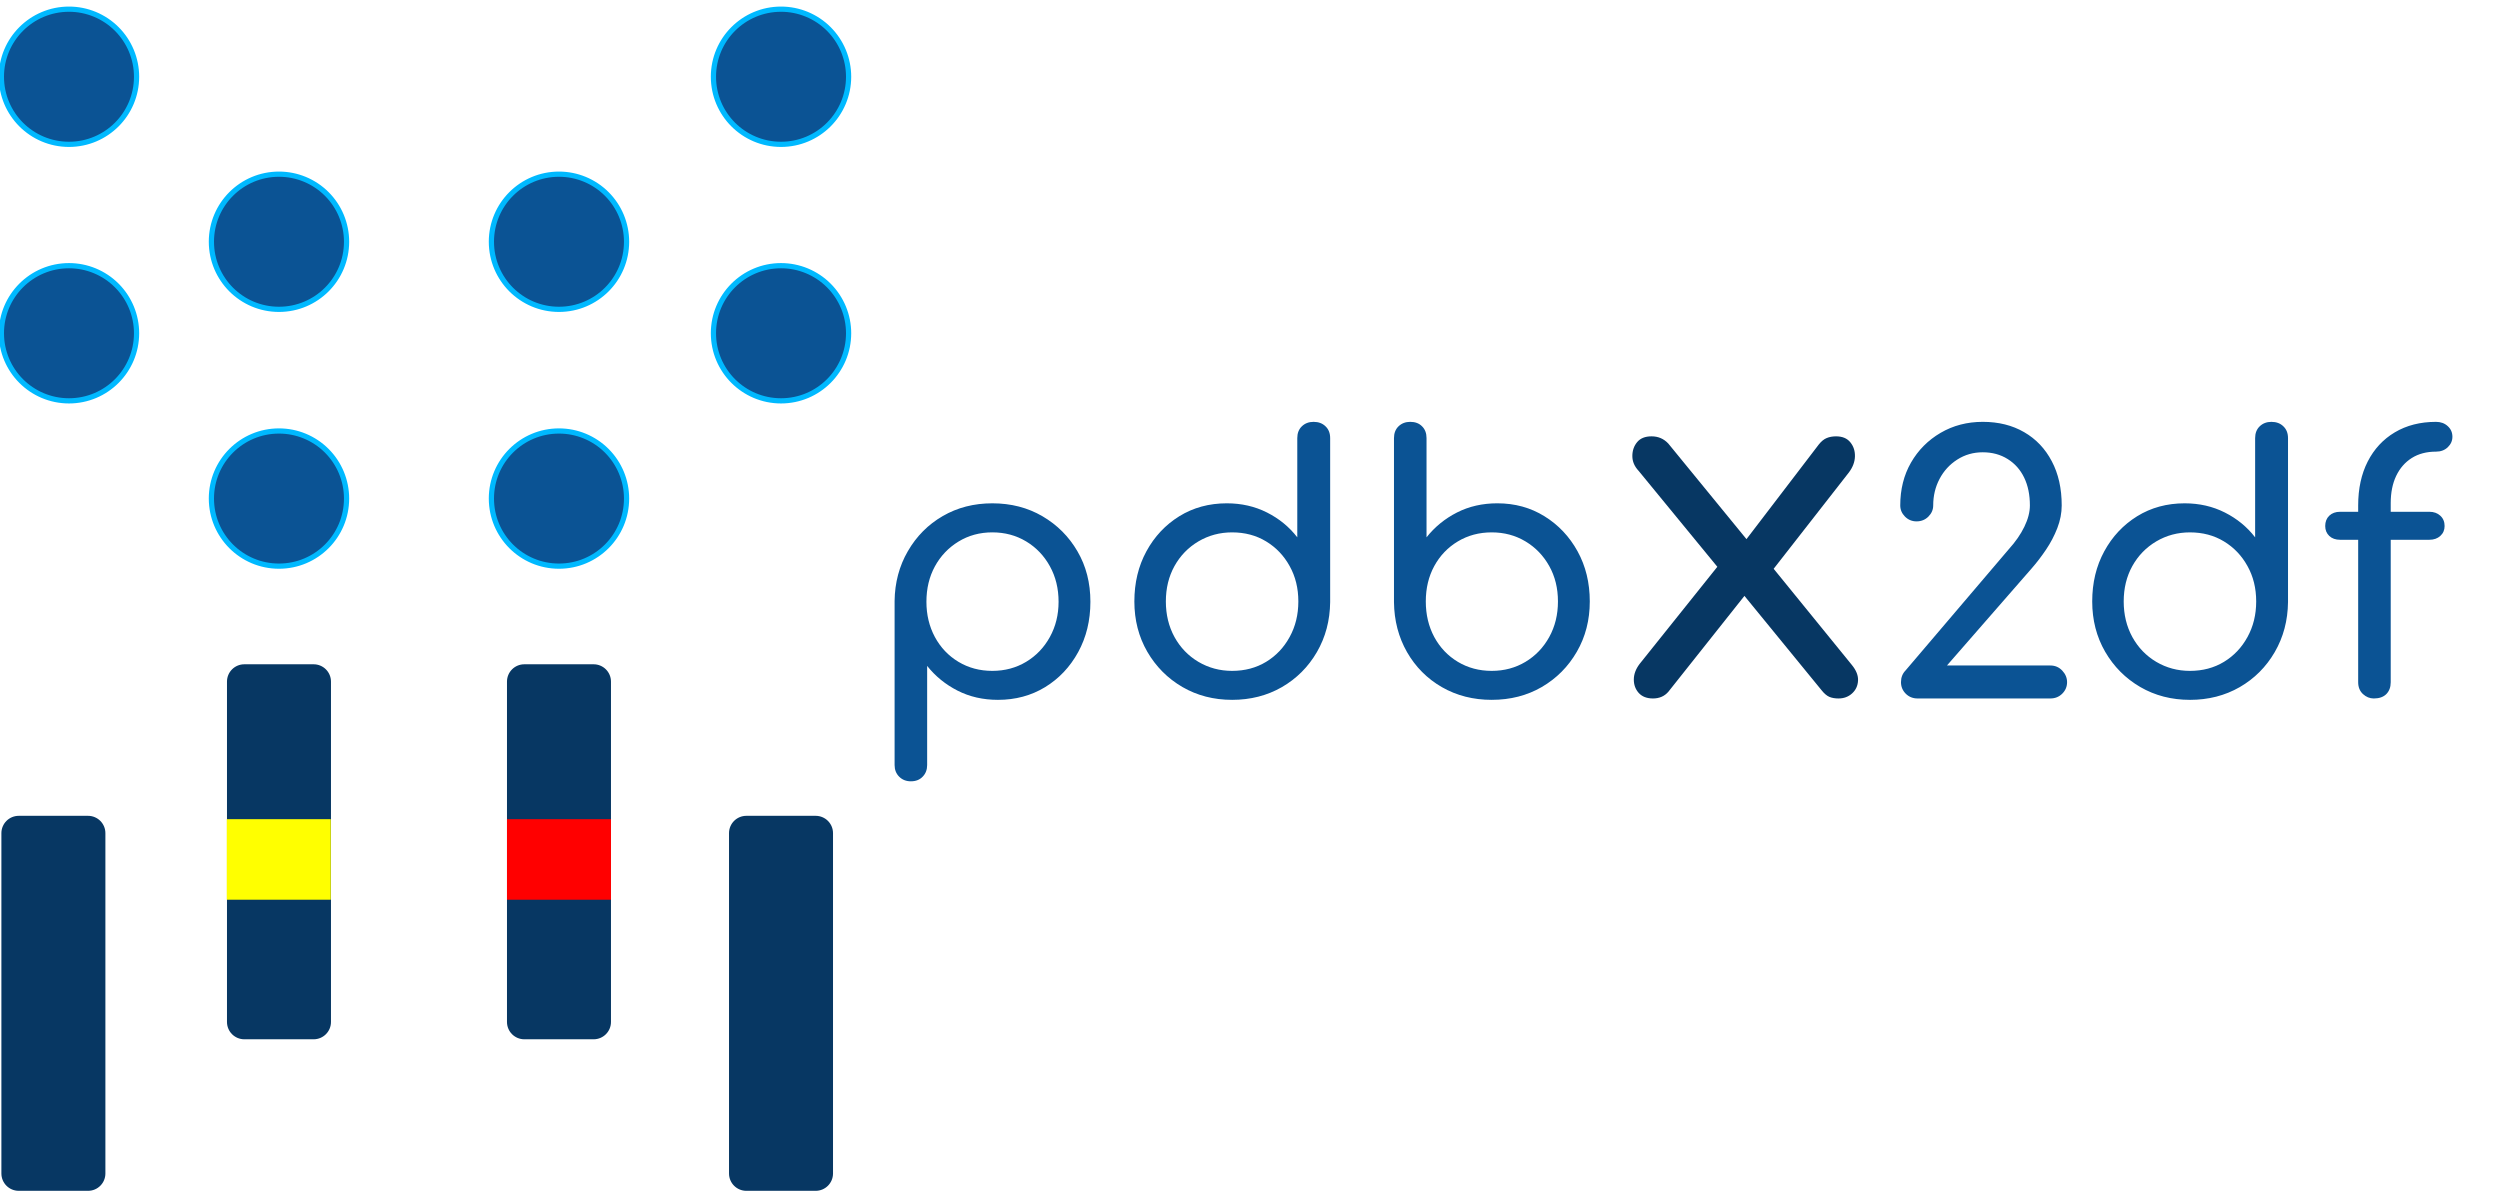
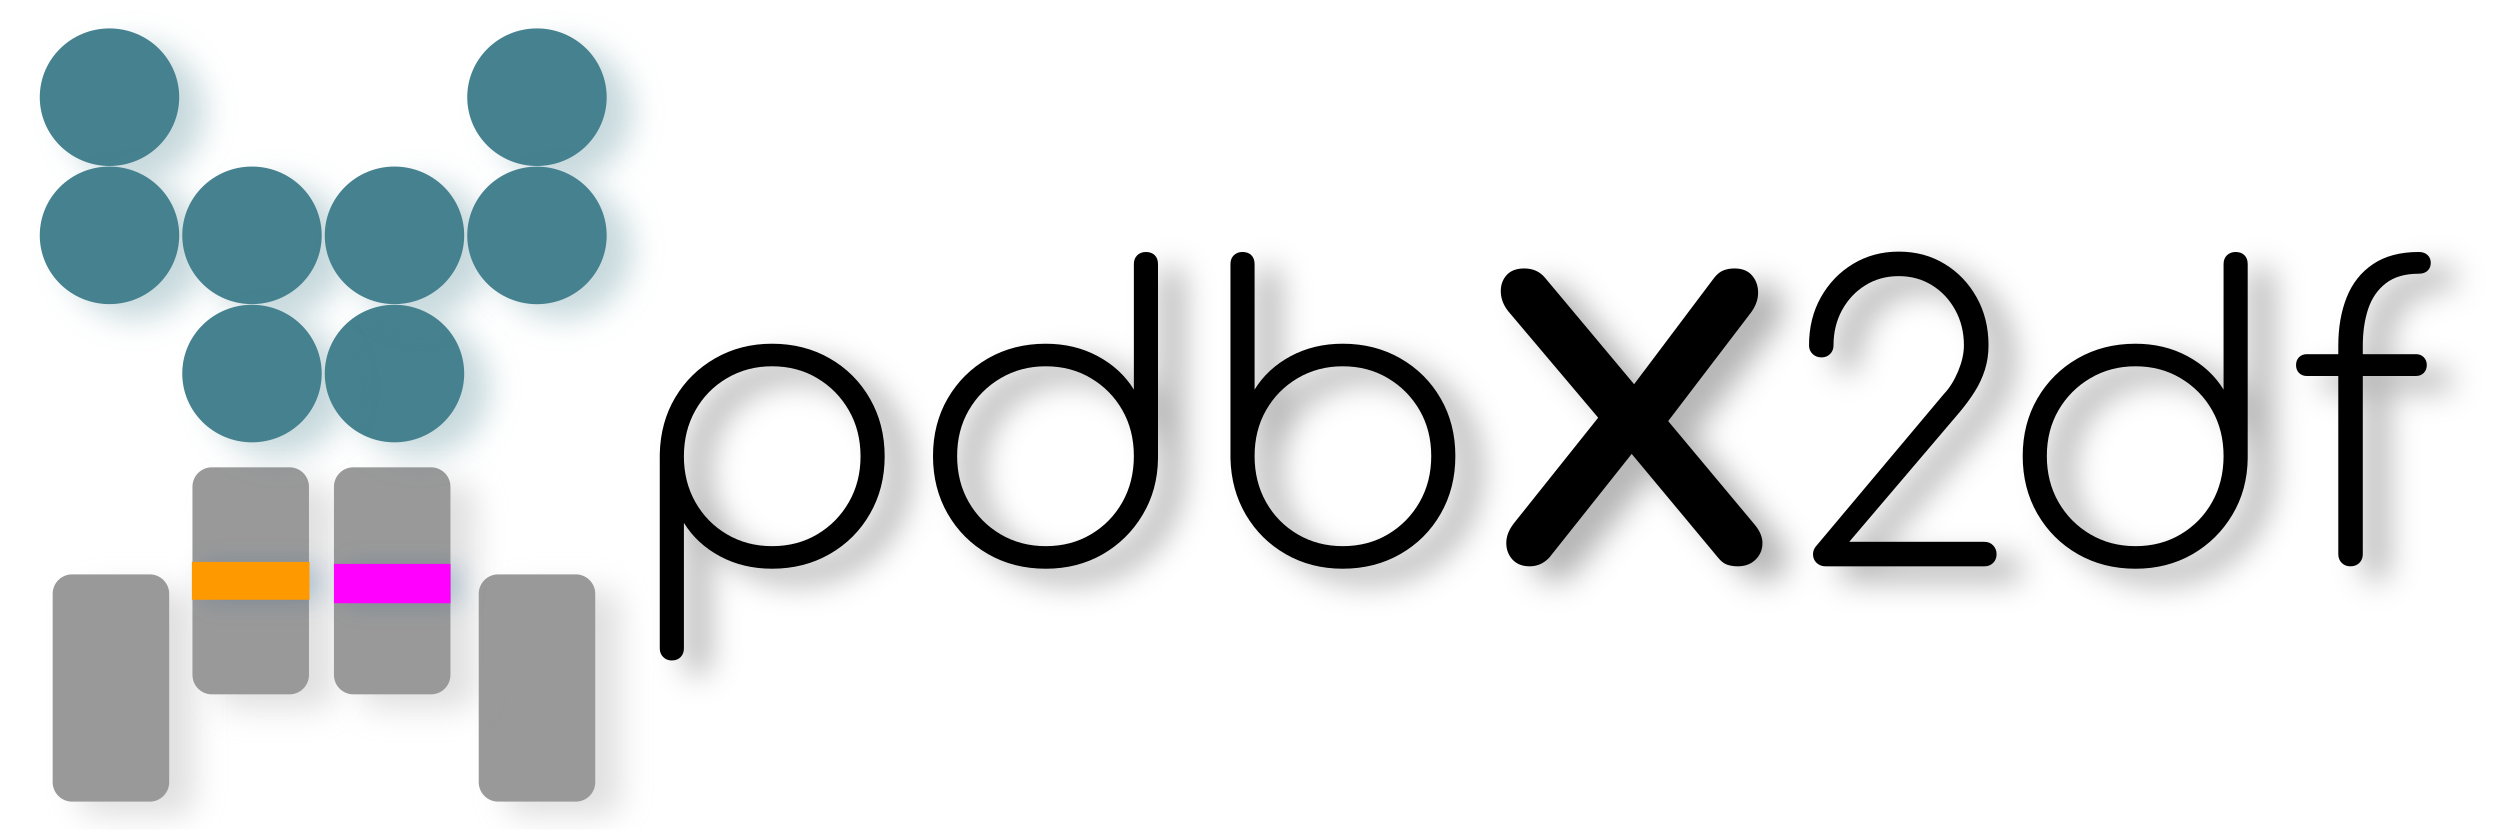
- <svg xmlns="http://www.w3.org/2000/svg" version="1.1" viewBox="0.0 0.0 480.0 230.399" fill="none" stroke="none" stroke-linecap="square" stroke-miterlimit="10">
-   <clipPath id="p.0">
-     <path d="m0 0l480.0 0l0 230.399l-480.0 0l0 -230.399z" clip-rule="nonzero" />
+ <svg xmlns="http://www.w3.org/2000/svg" xmlns:xlink="http://www.w3.org/1999/xlink" version="1.1" viewBox="0.0 0.0 422.399 140.16" fill="none" stroke="none" stroke-linecap="square" stroke-miterlimit="10">
+   <clipPath id="g280fde26209_1_24.0">
+     <path d="m0 0l422.399 0l0 140.16l-422.399 0l0 -140.16z" clip-rule="nonzero" />
  </clipPath>
-   <g clip-path="url(#p.0)">
-     <path fill="#000000" fill-opacity="0.0" d="m0 0l480.0 0l0 230.399l-480.0 0z" fill-rule="evenodd" />
-     <path fill="#073763" d="m0.268 159.966l0 0c0 -1.838 1.49 -3.328 3.328 -3.328l13.312 0l0 0c0.883 0 1.729 0.351 2.353 0.975c0.624 0.624 0.975 1.471 0.975 2.353l0 65.344c0 1.838 -1.49 3.328 -3.328 3.328l-13.312 0c-1.838 0 -3.328 -1.49 -3.328 -3.328z" fill-rule="evenodd" />
-     <path fill="#073763" d="m139.971 159.966l0 0c0 -1.838 1.49 -3.328 3.328 -3.328l13.312 0l0 0c0.883 0 1.729 0.351 2.353 0.975c0.624 0.624 0.975 1.471 0.975 2.353l0 65.344c0 1.838 -1.49 3.328 -3.328 3.328l-13.312 0c-1.838 0 -3.328 -1.49 -3.328 -3.328z" fill-rule="evenodd" />
-     <path fill="#073763" d="m43.58 130.871l0 0c0 -1.838 1.49 -3.328 3.328 -3.328l13.312 0l0 0c0.883 0 1.729 0.351 2.353 0.975c0.624 0.624 0.975 1.471 0.975 2.353l0 65.344c0 1.838 -1.49 3.328 -3.328 3.328l-13.312 0c-1.838 0 -3.328 -1.49 -3.328 -3.328z" fill-rule="evenodd" />
-     <path fill="#073763" d="m97.34 130.871l0 0c0 -1.838 1.49 -3.328 3.328 -3.328l13.312 0l0 0c0.883 0 1.729 0.351 2.353 0.975c0.624 0.624 0.975 1.471 0.975 2.353l0 65.344c0 1.838 -1.49 3.328 -3.328 3.328l-13.312 0c-1.838 0 -3.328 -1.49 -3.328 -3.328z" fill-rule="evenodd" />
-     <path fill="#0b5394" d="m0.268 14.737l0 0c0 -7.167 5.81 -12.976 12.976 -12.976l0 0c3.442 0 6.742 1.367 9.176 3.801c2.434 2.434 3.801 5.734 3.801 9.176l0 0c0 7.167 -5.81 12.976 -12.976 12.976l0 0c-7.167 0 -12.976 -5.81 -12.976 -12.976z" fill-rule="evenodd" />
-     <path stroke="#00b9ff" stroke-width="1.0" stroke-linejoin="round" stroke-linecap="butt" d="m0.268 14.737l0 0c0 -7.167 5.81 -12.976 12.976 -12.976l0 0c3.442 0 6.742 1.367 9.176 3.801c2.434 2.434 3.801 5.734 3.801 9.176l0 0c0 7.167 -5.81 12.976 -12.976 12.976l0 0c-7.167 0 -12.976 -5.81 -12.976 -12.976z" fill-rule="evenodd" />
-     <path fill="#0b5394" d="m0.268 63.987l0 0c0 -7.167 5.81 -12.976 12.976 -12.976l0 0c3.442 0 6.742 1.367 9.176 3.801c2.434 2.434 3.801 5.734 3.801 9.176l0 0c0 7.167 -5.81 12.976 -12.976 12.976l0 0c-7.167 0 -12.976 -5.81 -12.976 -12.976z" fill-rule="evenodd" />
-     <path stroke="#00b9ff" stroke-width="1.0" stroke-linejoin="round" stroke-linecap="butt" d="m0.268 63.987l0 0c0 -7.167 5.81 -12.976 12.976 -12.976l0 0c3.442 0 6.742 1.367 9.176 3.801c2.434 2.434 3.801 5.734 3.801 9.176l0 0c0 7.167 -5.81 12.976 -12.976 12.976l0 0c-7.167 0 -12.976 -5.81 -12.976 -12.976z" fill-rule="evenodd" />
-     <path fill="#0b5394" d="m40.588 46.417l0 0c0 -7.167 5.81 -12.976 12.976 -12.976l0 0c3.442 0 6.742 1.367 9.176 3.801c2.434 2.434 3.801 5.734 3.801 9.176l0 0c0 7.167 -5.81 12.976 -12.976 12.976l0 0c-7.167 0 -12.976 -5.81 -12.976 -12.976z" fill-rule="evenodd" />
-     <path stroke="#00b9ff" stroke-width="1.0" stroke-linejoin="round" stroke-linecap="butt" d="m40.588 46.417l0 0c0 -7.167 5.81 -12.976 12.976 -12.976l0 0c3.442 0 6.742 1.367 9.176 3.801c2.434 2.434 3.801 5.734 3.801 9.176l0 0c0 7.167 -5.81 12.976 -12.976 12.976l0 0c-7.167 0 -12.976 -5.81 -12.976 -12.976z" fill-rule="evenodd" />
-     <path fill="#0b5394" d="m40.588 95.724l0 0c0 -7.167 5.81 -12.976 12.976 -12.976l0 0c3.442 0 6.742 1.367 9.176 3.801c2.434 2.434 3.801 5.734 3.801 9.176l0 0c0 7.167 -5.81 12.976 -12.976 12.976l0 0c-7.167 0 -12.976 -5.81 -12.976 -12.976z" fill-rule="evenodd" />
-     <path stroke="#00b9ff" stroke-width="1.0" stroke-linejoin="round" stroke-linecap="butt" d="m40.588 95.724l0 0c0 -7.167 5.81 -12.976 12.976 -12.976l0 0c3.442 0 6.742 1.367 9.176 3.801c2.434 2.434 3.801 5.734 3.801 9.176l0 0c0 7.167 -5.81 12.976 -12.976 12.976l0 0c-7.167 0 -12.976 -5.81 -12.976 -12.976z" fill-rule="evenodd" />
-     <path fill="#0b5394" d="m94.348 46.417l0 0c0 -7.167 5.81 -12.976 12.976 -12.976l0 0c3.442 0 6.742 1.367 9.176 3.801c2.434 2.434 3.801 5.734 3.801 9.176l0 0c0 7.167 -5.81 12.976 -12.976 12.976l0 0c-7.167 0 -12.976 -5.81 -12.976 -12.976z" fill-rule="evenodd" />
-     <path stroke="#00b9ff" stroke-width="1.0" stroke-linejoin="round" stroke-linecap="butt" d="m94.348 46.417l0 0c0 -7.167 5.81 -12.976 12.976 -12.976l0 0c3.442 0 6.742 1.367 9.176 3.801c2.434 2.434 3.801 5.734 3.801 9.176l0 0c0 7.167 -5.81 12.976 -12.976 12.976l0 0c-7.167 0 -12.976 -5.81 -12.976 -12.976z" fill-rule="evenodd" />
-     <path fill="#0b5394" d="m94.348 95.724l0 0c0 -7.167 5.81 -12.976 12.976 -12.976l0 0c3.442 0 6.742 1.367 9.176 3.801c2.434 2.434 3.801 5.734 3.801 9.176l0 0c0 7.167 -5.81 12.976 -12.976 12.976l0 0c-7.167 0 -12.976 -5.81 -12.976 -12.976z" fill-rule="evenodd" />
-     <path stroke="#00b9ff" stroke-width="1.0" stroke-linejoin="round" stroke-linecap="butt" d="m94.348 95.724l0 0c0 -7.167 5.81 -12.976 12.976 -12.976l0 0c3.442 0 6.742 1.367 9.176 3.801c2.434 2.434 3.801 5.734 3.801 9.176l0 0c0 7.167 -5.81 12.976 -12.976 12.976l0 0c-7.167 0 -12.976 -5.81 -12.976 -12.976z" fill-rule="evenodd" />
-     <path fill="#0b5394" d="m136.979 14.737l0 0c0 -7.167 5.81 -12.976 12.976 -12.976l0 0c3.442 0 6.742 1.367 9.176 3.801c2.434 2.434 3.801 5.734 3.801 9.176l0 0c0 7.167 -5.81 12.976 -12.976 12.976l0 0c-7.167 0 -12.976 -5.81 -12.976 -12.976z" fill-rule="evenodd" />
-     <path stroke="#00b9ff" stroke-width="1.0" stroke-linejoin="round" stroke-linecap="butt" d="m136.979 14.737l0 0c0 -7.167 5.81 -12.976 12.976 -12.976l0 0c3.442 0 6.742 1.367 9.176 3.801c2.434 2.434 3.801 5.734 3.801 9.176l0 0c0 7.167 -5.81 12.976 -12.976 12.976l0 0c-7.167 0 -12.976 -5.81 -12.976 -12.976z" fill-rule="evenodd" />
-     <path fill="#0b5394" d="m136.979 63.987l0 0c0 -7.167 5.81 -12.976 12.976 -12.976l0 0c3.442 0 6.742 1.367 9.176 3.801c2.434 2.434 3.801 5.734 3.801 9.176l0 0c0 7.167 -5.81 12.976 -12.976 12.976l0 0c-7.167 0 -12.976 -5.81 -12.976 -12.976z" fill-rule="evenodd" />
-     <path stroke="#00b9ff" stroke-width="1.0" stroke-linejoin="round" stroke-linecap="butt" d="m136.979 63.987l0 0c0 -7.167 5.81 -12.976 12.976 -12.976l0 0c3.442 0 6.742 1.367 9.176 3.801c2.434 2.434 3.801 5.734 3.801 9.176l0 0c0 7.167 -5.81 12.976 -12.976 12.976l0 0c-7.167 0 -12.976 -5.81 -12.976 -12.976z" fill-rule="evenodd" />
-     <path fill="#ffff00" d="m43.54 157.281l19.969 0l0 15.465l-19.969 0z" fill-rule="evenodd" />
-     <path fill="#ff0000" d="m97.34 157.281l19.969 0l0 15.465l-19.969 0z" fill-rule="evenodd" />
-     <path fill="#000000" fill-opacity="0.0" d="m165.638 45.785l314.362 0l0 111.496l-314.362 0z" fill-rule="evenodd" />
-     <path fill="#0b5394" d="m174.888 150.011q-1.359 0 -2.25 -0.891q-0.875 -0.875 -0.875 -2.234l0 -31.484q0.062 -5.297 2.547 -9.578q2.484 -4.297 6.688 -6.734q4.219 -2.453 9.531 -2.453q5.375 0 9.625 2.484q4.25 2.484 6.719 6.734q2.484 4.25 2.484 9.688q0 5.375 -2.344 9.656q-2.344 4.281 -6.359 6.734q-4.0 2.438 -9.047 2.438q-4.281 0 -7.75 -1.766q-3.469 -1.766 -5.844 -4.75l0 19.031q0 1.359 -0.859 2.234q-0.844 0.891 -2.266 0.891zm15.641 -21.203q3.594 0 6.484 -1.734q2.891 -1.734 4.562 -4.766q1.672 -3.031 1.672 -6.766q0 -3.812 -1.672 -6.828q-1.672 -3.031 -4.562 -4.766q-2.891 -1.734 -6.484 -1.734q-3.609 0 -6.5 1.766q-2.891 1.766 -4.531 4.766q-1.625 2.984 -1.625 6.797q0 3.734 1.625 6.766q1.641 3.031 4.531 4.766q2.891 1.734 6.5 1.734zm46.034 5.562q-5.297 0 -9.547 -2.469q-4.25 -2.484 -6.734 -6.766q-2.484 -4.297 -2.484 -9.656q0 -5.375 2.312 -9.625q2.312 -4.25 6.312 -6.734q4.016 -2.484 9.125 -2.484q4.219 0 7.719 1.766q3.5 1.766 5.812 4.766l0 -19.047q0 -1.422 0.875 -2.266q0.891 -0.859 2.25 -0.859q1.422 0 2.297 0.859q0.891 0.844 0.891 2.266l0 31.484q-0.062 5.312 -2.547 9.594q-2.484 4.281 -6.734 6.734q-4.25 2.438 -9.547 2.438zm0 -5.562q3.672 0 6.531 -1.734q2.859 -1.734 4.516 -4.766q1.672 -3.031 1.672 -6.828q0 -3.812 -1.672 -6.797q-1.656 -3.0 -4.516 -4.734q-2.859 -1.734 -6.531 -1.734q-3.531 0 -6.469 1.734q-2.922 1.734 -4.594 4.734q-1.656 2.984 -1.656 6.797q0 3.797 1.656 6.828q1.672 3.031 4.594 4.766q2.938 1.734 6.469 1.734zm49.846 5.562q-5.312 0 -9.562 -2.438q-4.25 -2.453 -6.703 -6.734q-2.438 -4.281 -2.5 -9.594l0 -31.484q0 -1.422 0.875 -2.266q0.891 -0.859 2.25 -0.859q1.422 0 2.266 0.859q0.859 0.844 0.859 2.266l0 19.047q2.375 -3.0 5.844 -4.766q3.469 -1.766 7.75 -1.766q5.047 0 9.047 2.484q4.016 2.484 6.359 6.734q2.344 4.25 2.344 9.625q0 5.359 -2.484 9.656q-2.469 4.281 -6.719 6.766q-4.25 2.469 -9.625 2.469zm0 -5.562q3.594 0 6.484 -1.734q2.891 -1.734 4.562 -4.766q1.672 -3.031 1.672 -6.828q0 -3.812 -1.672 -6.797q-1.672 -3.0 -4.562 -4.734q-2.891 -1.734 -6.484 -1.734q-3.609 0 -6.5 1.734q-2.891 1.734 -4.531 4.734q-1.625 2.984 -1.625 6.797q0 3.797 1.625 6.828q1.641 3.031 4.531 4.766q2.891 1.734 6.5 1.734z" fill-rule="nonzero" />
-     <path fill="#073763" d="m352.974 134.105q-1.016 0 -1.75 -0.312q-0.734 -0.328 -1.469 -1.25l-16.094 -19.688l-3.047 -2.953l-16.0 -19.5q-1.203 -1.281 -1.203 -2.844q0 -1.562 0.922 -2.672q0.922 -1.109 2.766 -1.109q1.922 0 3.219 1.391l15.641 19.125l2.391 2.219l17.203 21.156q1.281 1.563 1.188 3.031q-0.078 1.469 -1.141 2.438q-1.062 0.969 -2.625 0.969zm-35.609 0q-1.75 0 -2.719 -1.047q-0.953 -1.062 -0.953 -2.578q0 -1.531 1.109 -3l16.188 -20.234l4.594 6.344l-15.266 19.234q-1.109 1.281 -2.953 1.281zm22.266 -23.734l-5.609 -5.156l15.188 -19.875q0.734 -0.922 1.516 -1.234q0.781 -0.328 1.797 -0.328q1.828 0 2.75 1.156q0.922 1.141 0.875 2.719q-0.047 1.562 -1.141 3.031l-15.375 19.688z" fill-rule="nonzero" />
-     <path fill="#0b5394" d="m368.176 134.105q-1.359 0 -2.281 -0.922q-0.906 -0.922 -0.906 -2.203q0 -1.359 0.875 -2.25l19.797 -23.25q1.969 -2.172 3.016 -4.344q1.062 -2.188 1.062 -4.094q0 -3.062 -1.094 -5.328q-1.094 -2.281 -3.172 -3.578q-2.062 -1.297 -4.781 -1.297q-2.719 0 -4.906 1.406q-2.172 1.391 -3.391 3.703q-1.219 2.312 -1.219 5.094q0 1.219 -0.922 2.141q-0.922 0.922 -2.281 0.922q-1.297 0 -2.219 -0.922q-0.906 -0.922 -0.906 -2.141q0 -4.625 2.062 -8.219q2.078 -3.609 5.688 -5.719q3.609 -2.109 8.094 -2.109q4.547 0 7.953 1.984q3.406 1.969 5.297 5.578q1.906 3.594 1.906 8.484q0 2.172 -0.844 4.359q-0.844 2.172 -2.172 4.141q-1.328 1.969 -2.766 3.609l-16.25 18.625l19.859 0q1.359 0 2.281 0.984q0.922 0.984 0.922 2.219q0 1.281 -0.922 2.203q-0.922 0.922 -2.281 0.922l-25.5 0zm52.294 0.266q-5.297 0 -9.547 -2.469q-4.25 -2.484 -6.734 -6.766q-2.484 -4.297 -2.484 -9.656q0 -5.375 2.312 -9.625q2.312 -4.25 6.312 -6.734q4.016 -2.484 9.125 -2.484q4.219 0 7.719 1.766q3.5 1.766 5.812 4.766l0 -19.047q0 -1.422 0.875 -2.266q0.891 -0.859 2.25 -0.859q1.422 0 2.297 0.859q0.891 0.844 0.891 2.266l0 31.484q-0.062 5.312 -2.547 9.594q-2.484 4.281 -6.734 6.734q-4.25 2.438 -9.547 2.438zm0 -5.562q3.672 0 6.531 -1.734q2.859 -1.734 4.516 -4.766q1.672 -3.031 1.672 -6.828q0 -3.812 -1.672 -6.797q-1.656 -3.0 -4.516 -4.734q-2.859 -1.734 -6.531 -1.734q-3.531 0 -6.469 1.734q-2.922 1.734 -4.594 4.734q-1.656 2.984 -1.656 6.797q0 3.797 1.656 6.828q1.672 3.031 4.594 4.766q2.938 1.734 6.469 1.734zm35.299 5.297q-1.156 0 -2.078 -0.844q-0.922 -0.859 -0.922 -2.281l0 -33.938q0 -4.828 1.828 -8.422q1.844 -3.609 5.203 -5.609q3.375 -2.016 7.922 -2.016q1.359 0 2.25 0.828q0.891 0.812 0.891 2.031q0 1.156 -0.891 2.016q-0.891 0.844 -2.25 0.844q-2.719 0 -4.656 1.219q-1.938 1.219 -3.0 3.438q-1.047 2.203 -1.047 5.203l0 34.406q0 1.422 -0.844 2.281q-0.844 0.844 -2.406 0.844zm-6.469 -30.469q-1.297 0 -2.078 -0.734q-0.781 -0.75 -0.781 -1.906q0 -1.234 0.781 -1.984q0.781 -0.75 2.078 -0.75l17.141 0q1.281 0 2.094 0.75q0.828 0.75 0.828 1.984q0 1.156 -0.828 1.906q-0.812 0.734 -2.094 0.734l-17.141 0z" fill-rule="nonzero" />
+   <g clip-path="url(#g280fde26209_1_24.0)">
+     <path fill="#000000" fill-opacity="0.0" d="m0 0l422.399 0l0 140.16l-422.399 0z" fill-rule="evenodd" />
+     <g filter="url(#shadowFilter-g280fde26209_1_24.1)">
+       <use xlink:href="#g280fde26209_1_24.1" transform="matrix(1.0 0.0 0.0 1.0 4.330127 2.5)" />
+     </g>
+     <defs>
+       <filter id="shadowFilter-g280fde26209_1_24.1" filterUnits="userSpaceOnUse">
+         <feGaussianBlur in="SourceAlpha" stdDeviation="2.5" result="blur" />
+         <feComponentTransfer in="blur" color-interpolation-filters="sRGB">
+           <feFuncR type="linear" slope="0" intercept="0.6" />
+           <feFuncG type="linear" slope="0" intercept="0.6" />
+           <feFuncB type="linear" slope="0" intercept="0.6" />
+           <feFuncA type="linear" slope="0.3" intercept="0" />
+         </feComponentTransfer>
+       </filter>
+     </defs>
+     <g id="g280fde26209_1_24.1">
+       <path fill="#999999" d="m8.899 100.328l0 0c0 -1.812 1.469 -3.281 3.281 -3.281l13.123 0l0 0c0.87 0 1.705 0.346 2.32 0.961c0.615 0.615 0.961 1.45 0.961 2.32l0 31.832c0 1.812 -1.469 3.281 -3.281 3.281l-13.123 0c-1.812 0 -3.281 -1.469 -3.281 -3.281z" fill-rule="evenodd" />
+     </g>
+     <g filter="url(#shadowFilter-g280fde26209_1_24.2)">
+       <use xlink:href="#g280fde26209_1_24.2" transform="matrix(1.0 0.0 0.0 1.0 4.330127 2.5)" />
+     </g>
+     <defs>
+       <filter id="shadowFilter-g280fde26209_1_24.2" filterUnits="userSpaceOnUse">
+         <feGaussianBlur in="SourceAlpha" stdDeviation="2.5" result="blur" />
+         <feComponentTransfer in="blur" color-interpolation-filters="sRGB">
+           <feFuncR type="linear" slope="0" intercept="0.6" />
+           <feFuncG type="linear" slope="0" intercept="0.6" />
+           <feFuncB type="linear" slope="0" intercept="0.6" />
+           <feFuncA type="linear" slope="0.3" intercept="0" />
+         </feComponentTransfer>
+       </filter>
+     </defs>
+     <g id="g280fde26209_1_24.2">
+       <path fill="#999999" d="m80.886 100.328l0 0c0 -1.812 1.469 -3.281 3.281 -3.281l13.123 0l0 0c0.87 0 1.705 0.346 2.32 0.961c0.615 0.615 0.961 1.45 0.961 2.32l0 31.832c0 1.812 -1.469 3.281 -3.281 3.281l-13.123 0c-1.812 0 -3.281 -1.469 -3.281 -3.281z" fill-rule="evenodd" />
+     </g>
+     <g filter="url(#shadowFilter-g280fde26209_1_24.3)">
+       <use xlink:href="#g280fde26209_1_24.3" transform="matrix(1.0 0.0 0.0 1.0 4.330127 2.5)" />
+     </g>
+     <defs>
+       <filter id="shadowFilter-g280fde26209_1_24.3" filterUnits="userSpaceOnUse">
+         <feGaussianBlur in="SourceAlpha" stdDeviation="2.5" result="blur" />
+         <feComponentTransfer in="blur" color-interpolation-filters="sRGB">
+           <feFuncR type="linear" slope="0" intercept="0.6" />
+           <feFuncG type="linear" slope="0" intercept="0.6" />
+           <feFuncB type="linear" slope="0" intercept="0.6" />
+           <feFuncA type="linear" slope="0.3" intercept="0" />
+         </feComponentTransfer>
+       </filter>
+     </defs>
+     <g id="g280fde26209_1_24.3">
+       <path fill="#999999" d="m32.515 82.236l0 0c0 -1.812 1.469 -3.281 3.281 -3.281l13.123 0l0 0c0.87 0 1.705 0.346 2.32 0.961c0.615 0.615 0.961 1.45 0.961 2.32l0 31.8c0 1.812 -1.469 3.281 -3.281 3.281l-13.123 0c-1.812 0 -3.281 -1.469 -3.281 -3.281z" fill-rule="evenodd" />
+     </g>
+     <g filter="url(#shadowFilter-g280fde26209_1_24.4)">
+       <use xlink:href="#g280fde26209_1_24.4" transform="matrix(1.0 0.0 0.0 1.0 4.330127 2.5)" />
+     </g>
+     <defs>
+       <filter id="shadowFilter-g280fde26209_1_24.4" filterUnits="userSpaceOnUse">
+         <feGaussianBlur in="SourceAlpha" stdDeviation="2.5" result="blur" />
+         <feComponentTransfer in="blur" color-interpolation-filters="sRGB">
+           <feFuncR type="linear" slope="0" intercept="0.6" />
+           <feFuncG type="linear" slope="0" intercept="0.6" />
+           <feFuncB type="linear" slope="0" intercept="0.6" />
+           <feFuncA type="linear" slope="0.3" intercept="0" />
+         </feComponentTransfer>
+       </filter>
+     </defs>
+     <g id="g280fde26209_1_24.4">
+       <path fill="#999999" d="m56.422 82.236l0 0c0 -1.812 1.469 -3.281 3.281 -3.281l13.123 0l0 0c0.87 0 1.705 0.346 2.32 0.961c0.615 0.615 0.961 1.45 0.961 2.32l0 31.8c0 1.812 -1.469 3.281 -3.281 3.281l-13.123 0c-1.812 0 -3.281 -1.469 -3.281 -3.281z" fill-rule="evenodd" />
+     </g>
+     <g filter="url(#shadowFilter-g280fde26209_1_24.5)">
+       <use xlink:href="#g280fde26209_1_24.5" transform="matrix(1.0 0.0 0.0 1.0 4.330127 2.5)" />
+     </g>
+     <defs>
+       <filter id="shadowFilter-g280fde26209_1_24.5" filterUnits="userSpaceOnUse">
+         <feGaussianBlur in="SourceAlpha" stdDeviation="2.5" result="blur" />
+         <feComponentTransfer in="blur" color-interpolation-filters="sRGB">
+           <feFuncR type="linear" slope="0" intercept="0.271" />
+           <feFuncG type="linear" slope="0" intercept="0.506" />
+           <feFuncB type="linear" slope="0" intercept="0.557" />
+           <feFuncA type="linear" slope="0.3" intercept="0" />
+         </feComponentTransfer>
+       </filter>
+     </defs>
+     <g id="g280fde26209_1_24.5">
+       <path fill="#45818e" d="m6.72 16.423l0 0c0 -6.419 5.274 -11.622 11.78 -11.622l0 0c3.124 0 6.12 1.224 8.329 3.404c2.209 2.18 3.45 5.136 3.45 8.218l0 0c0 6.419 -5.274 11.622 -11.78 11.622l0 0c-6.506 0 -11.78 -5.203 -11.78 -11.622z" fill-rule="evenodd" />
+     </g>
+     <g filter="url(#shadowFilter-g280fde26209_1_24.6)">
+       <use xlink:href="#g280fde26209_1_24.6" transform="matrix(1.0 0.0 0.0 1.0 4.330127 2.5)" />
+     </g>
+     <defs>
+       <filter id="shadowFilter-g280fde26209_1_24.6" filterUnits="userSpaceOnUse">
+         <feGaussianBlur in="SourceAlpha" stdDeviation="2.5" result="blur" />
+         <feComponentTransfer in="blur" color-interpolation-filters="sRGB">
+           <feFuncR type="linear" slope="0" intercept="0.271" />
+           <feFuncG type="linear" slope="0" intercept="0.506" />
+           <feFuncB type="linear" slope="0" intercept="0.557" />
+           <feFuncA type="linear" slope="0.3" intercept="0" />
+         </feComponentTransfer>
+       </filter>
+     </defs>
+     <g id="g280fde26209_1_24.6">
+       <path fill="#45818e" d="m6.72 39.763l0 0c0 -6.419 5.274 -11.622 11.78 -11.622l0 0c3.124 0 6.12 1.224 8.329 3.404c2.209 2.18 3.45 5.136 3.45 8.218l0 0c0 6.419 -5.274 11.622 -11.78 11.622l0 0c-6.506 0 -11.78 -5.203 -11.78 -11.622z" fill-rule="evenodd" />
+     </g>
+     <g filter="url(#shadowFilter-g280fde26209_1_24.7)">
+       <use xlink:href="#g280fde26209_1_24.7" transform="matrix(1.0 0.0 0.0 1.0 4.330127 2.5)" />
+     </g>
+     <defs>
+       <filter id="shadowFilter-g280fde26209_1_24.7" filterUnits="userSpaceOnUse">
+         <feGaussianBlur in="SourceAlpha" stdDeviation="2.5" result="blur" />
+         <feComponentTransfer in="blur" color-interpolation-filters="sRGB">
+           <feFuncR type="linear" slope="0" intercept="0.271" />
+           <feFuncG type="linear" slope="0" intercept="0.506" />
+           <feFuncB type="linear" slope="0" intercept="0.557" />
+           <feFuncA type="linear" slope="0.3" intercept="0" />
+         </feComponentTransfer>
+       </filter>
+     </defs>
+     <g id="g280fde26209_1_24.7">
+       <path fill="#45818e" d="m30.795 39.763l0 0c0 -6.419 5.274 -11.622 11.78 -11.622l0 0c3.124 0 6.12 1.224 8.329 3.404c2.209 2.18 3.45 5.136 3.45 8.218l0 0c0 6.419 -5.274 11.622 -11.78 11.622l0 0c-6.506 0 -11.78 -5.203 -11.78 -11.622z" fill-rule="evenodd" />
+     </g>
+     <g filter="url(#shadowFilter-g280fde26209_1_24.8)">
+       <use xlink:href="#g280fde26209_1_24.8" transform="matrix(1.0 0.0 0.0 1.0 4.330127 2.5)" />
+     </g>
+     <defs>
+       <filter id="shadowFilter-g280fde26209_1_24.8" filterUnits="userSpaceOnUse">
+         <feGaussianBlur in="SourceAlpha" stdDeviation="2.5" result="blur" />
+         <feComponentTransfer in="blur" color-interpolation-filters="sRGB">
+           <feFuncR type="linear" slope="0" intercept="0.271" />
+           <feFuncG type="linear" slope="0" intercept="0.506" />
+           <feFuncB type="linear" slope="0" intercept="0.557" />
+           <feFuncA type="linear" slope="0.3" intercept="0" />
+         </feComponentTransfer>
+       </filter>
+     </defs>
+     <g id="g280fde26209_1_24.8">
+       <path fill="#45818e" d="m54.871 63.114l0 0c0 -6.419 5.274 -11.622 11.78 -11.622l0 0c3.124 0 6.12 1.224 8.329 3.404c2.209 2.18 3.45 5.136 3.45 8.218l0 0c0 6.419 -5.274 11.622 -11.78 11.622l0 0c-6.506 0 -11.78 -5.203 -11.78 -11.622z" fill-rule="evenodd" />
+     </g>
+     <g filter="url(#shadowFilter-g280fde26209_1_24.9)">
+       <use xlink:href="#g280fde26209_1_24.9" transform="matrix(1.0 0.0 0.0 1.0 4.330127 2.5)" />
+     </g>
+     <defs>
+       <filter id="shadowFilter-g280fde26209_1_24.9" filterUnits="userSpaceOnUse">
+         <feGaussianBlur in="SourceAlpha" stdDeviation="2.5" result="blur" />
+         <feComponentTransfer in="blur" color-interpolation-filters="sRGB">
+           <feFuncR type="linear" slope="0" intercept="0.271" />
+           <feFuncG type="linear" slope="0" intercept="0.506" />
+           <feFuncB type="linear" slope="0" intercept="0.557" />
+           <feFuncA type="linear" slope="0.3" intercept="0" />
+         </feComponentTransfer>
+       </filter>
+     </defs>
+     <g id="g280fde26209_1_24.9">
+       <path fill="#45818e" d="m54.871 39.763l0 0c0 -6.419 5.274 -11.622 11.78 -11.622l0 0c3.124 0 6.12 1.224 8.329 3.404c2.209 2.18 3.45 5.136 3.45 8.218l0 0c0 6.419 -5.274 11.622 -11.78 11.622l0 0c-6.506 0 -11.78 -5.203 -11.78 -11.622z" fill-rule="evenodd" />
+     </g>
+     <g filter="url(#shadowFilter-g280fde26209_1_24.10)">
+       <use xlink:href="#g280fde26209_1_24.10" transform="matrix(1.0 0.0 0.0 1.0 4.330127 2.5)" />
+     </g>
+     <defs>
+       <filter id="shadowFilter-g280fde26209_1_24.10" filterUnits="userSpaceOnUse">
+         <feGaussianBlur in="SourceAlpha" stdDeviation="2.5" result="blur" />
+         <feComponentTransfer in="blur" color-interpolation-filters="sRGB">
+           <feFuncR type="linear" slope="0" intercept="0.271" />
+           <feFuncG type="linear" slope="0" intercept="0.506" />
+           <feFuncB type="linear" slope="0" intercept="0.557" />
+           <feFuncA type="linear" slope="0.3" intercept="0" />
+         </feComponentTransfer>
+       </filter>
+     </defs>
+     <g id="g280fde26209_1_24.10">
+       <path fill="#45818e" d="m30.795 63.114l0 0c0 -6.419 5.274 -11.622 11.78 -11.622l0 0c3.124 0 6.12 1.224 8.329 3.404c2.209 2.18 3.45 5.136 3.45 8.218l0 0c0 6.419 -5.274 11.622 -11.78 11.622l0 0c-6.506 0 -11.78 -5.203 -11.78 -11.622z" fill-rule="evenodd" />
+     </g>
+     <g filter="url(#shadowFilter-g280fde26209_1_24.11)">
+       <use xlink:href="#g280fde26209_1_24.11" transform="matrix(1.0 0.0 0.0 1.0 4.330127 2.5)" />
+     </g>
+     <defs>
+       <filter id="shadowFilter-g280fde26209_1_24.11" filterUnits="userSpaceOnUse">
+         <feGaussianBlur in="SourceAlpha" stdDeviation="2.5" result="blur" />
+         <feComponentTransfer in="blur" color-interpolation-filters="sRGB">
+           <feFuncR type="linear" slope="0" intercept="0.271" />
+           <feFuncG type="linear" slope="0" intercept="0.506" />
+           <feFuncB type="linear" slope="0" intercept="0.557" />
+           <feFuncA type="linear" slope="0.3" intercept="0" />
+         </feComponentTransfer>
+       </filter>
+     </defs>
+     <g id="g280fde26209_1_24.11">
+       <path fill="#45818e" d="m78.945 16.423l0 0c0 -6.419 5.274 -11.622 11.78 -11.622l0 0c3.124 0 6.12 1.224 8.329 3.404c2.209 2.18 3.45 5.136 3.45 8.218l0 0c0 6.419 -5.274 11.622 -11.78 11.622l0 0c-6.506 0 -11.78 -5.203 -11.78 -11.622z" fill-rule="evenodd" />
+     </g>
+     <g filter="url(#shadowFilter-g280fde26209_1_24.12)">
+       <use xlink:href="#g280fde26209_1_24.12" transform="matrix(1.0 0.0 0.0 1.0 4.330127 2.5)" />
+     </g>
+     <defs>
+       <filter id="shadowFilter-g280fde26209_1_24.12" filterUnits="userSpaceOnUse">
+         <feGaussianBlur in="SourceAlpha" stdDeviation="2.5" result="blur" />
+         <feComponentTransfer in="blur" color-interpolation-filters="sRGB">
+           <feFuncR type="linear" slope="0" intercept="0.271" />
+           <feFuncG type="linear" slope="0" intercept="0.506" />
+           <feFuncB type="linear" slope="0" intercept="0.557" />
+           <feFuncA type="linear" slope="0.3" intercept="0" />
+         </feComponentTransfer>
+       </filter>
+     </defs>
+     <g id="g280fde26209_1_24.12">
+       <path fill="#45818e" d="m78.945 39.775l0 0c0 -6.419 5.274 -11.622 11.78 -11.622l0 0c3.124 0 6.12 1.224 8.329 3.404c2.209 2.18 3.45 5.136 3.45 8.218l0 0c0 6.419 -5.274 11.622 -11.78 11.622l0 0c-6.506 0 -11.78 -5.203 -11.78 -11.622z" fill-rule="evenodd" />
+     </g>
+     <g filter="url(#shadowFilter-g280fde26209_1_24.13)">
+       <use xlink:href="#g280fde26209_1_24.13" transform="matrix(1.0 0.0 0.0 1.0 1.985092 0.2437386)" />
+     </g>
+     <defs>
+       <filter id="shadowFilter-g280fde26209_1_24.13" filterUnits="userSpaceOnUse">
+         <feGaussianBlur in="SourceAlpha" stdDeviation="2.0" result="blur" />
+         <feComponentTransfer in="blur" color-interpolation-filters="sRGB">
+           <feFuncR type="linear" slope="0" intercept="0.043" />
+           <feFuncG type="linear" slope="0" intercept="0.325" />
+           <feFuncB type="linear" slope="0" intercept="0.58" />
+           <feFuncA type="linear" slope="0.21" intercept="0" />
+         </feComponentTransfer>
+       </filter>
+     </defs>
+     <g id="g280fde26209_1_24.13">
+       <path fill="#ff9900" d="m32.422 94.94l19.874 0l0 6.394l-19.874 0z" fill-rule="evenodd" />
+     </g>
+     <g filter="url(#shadowFilter-g280fde26209_1_24.14)">
+       <use xlink:href="#g280fde26209_1_24.14" transform="matrix(1.0 0.0 0.0 1.0 1.985092 0.2437386)" />
+     </g>
+     <defs>
+       <filter id="shadowFilter-g280fde26209_1_24.14" filterUnits="userSpaceOnUse">
+         <feGaussianBlur in="SourceAlpha" stdDeviation="2.0" result="blur" />
+         <feComponentTransfer in="blur" color-interpolation-filters="sRGB">
+           <feFuncR type="linear" slope="0" intercept="0.043" />
+           <feFuncG type="linear" slope="0" intercept="0.325" />
+           <feFuncB type="linear" slope="0" intercept="0.58" />
+           <feFuncA type="linear" slope="0.21" intercept="0" />
+         </feComponentTransfer>
+       </filter>
+     </defs>
+     <g id="g280fde26209_1_24.14">
+       <path fill="#ff00ff" d="m56.424 95.276l19.685 0l0 6.646l-19.685 0z" fill-rule="evenodd" />
+     </g>
+     <g filter="url(#shadowFilter-g280fde26209_1_24.15)">
+       <use xlink:href="#g280fde26209_1_24.15" transform="matrix(1.0 0.0 0.0 1.0 4.330127 2.5)" />
+     </g>
+     <defs>
+       <filter id="shadowFilter-g280fde26209_1_24.15" filterUnits="userSpaceOnUse">
+         <feGaussianBlur in="SourceAlpha" stdDeviation="2.5" result="blur" />
+         <feComponentTransfer in="blur" color-interpolation-filters="sRGB">
+           <feFuncR type="linear" slope="0" intercept="0.0" />
+           <feFuncG type="linear" slope="0" intercept="0.0" />
+           <feFuncB type="linear" slope="0" intercept="0.0" />
+           <feFuncA type="linear" slope="0.3" intercept="0" />
+         </feComponentTransfer>
+       </filter>
+     </defs>
+     <g id="g280fde26209_1_24.15">
+       <path fill="#000000" fill-opacity="0.0" d="m105.349 7.365l309.984 0l0 111.496l-309.984 0z" fill-rule="evenodd" />
+       <path fill="#000000" d="m113.505 111.591q-0.875 0 -1.453 -0.578q-0.578 -0.578 -0.578 -1.453l0 -32.844q0.125 -5.375 2.609 -9.547q2.484 -4.188 6.766 -6.641q4.281 -2.453 9.594 -2.453q5.438 0 9.75 2.484q4.328 2.484 6.797 6.812q2.484 4.312 2.484 9.75q0 5.375 -2.484 9.688q-2.469 4.312 -6.797 6.797q-4.312 2.484 -9.75 2.484q-4.891 0 -8.812 -2.109q-3.906 -2.109 -6.078 -5.641l0 21.219q0 0.875 -0.547 1.453q-0.547 0.578 -1.5 0.578zm16.938 -19.312q4.281 0 7.641 -2.0q3.375 -2.0 5.344 -5.438q1.969 -3.438 1.969 -7.719q0 -4.359 -1.969 -7.781q-1.969 -3.438 -5.344 -5.438q-3.359 -2.016 -7.641 -2.016q-4.219 0 -7.625 2.016q-3.391 2.0 -5.328 5.438q-1.938 3.422 -1.938 7.781q0 4.281 1.938 7.719q1.938 3.438 5.328 5.438q3.406 2.0 7.625 2.0zm46.243 3.812q-5.438 0 -9.766 -2.484q-4.312 -2.484 -6.797 -6.797q-2.484 -4.312 -2.484 -9.75q0 -5.453 2.484 -9.734q2.484 -4.281 6.797 -6.766q4.328 -2.484 9.766 -2.484q4.891 0 8.797 2.109q3.922 2.109 6.094 5.641l0 -21.203q0 -0.953 0.578 -1.5q0.578 -0.547 1.453 -0.547q0.953 0 1.5 0.547q0.547 0.547 0.547 1.5l0 32.844q-0.062 5.297 -2.594 9.516q-2.516 4.219 -6.766 6.672q-4.25 2.438 -9.609 2.438zm0 -3.812q4.281 0 7.641 -2.0q3.375 -2.0 5.312 -5.438q1.938 -3.438 1.938 -7.781q0 -4.359 -1.938 -7.75q-1.938 -3.406 -5.312 -5.406q-3.359 -2.016 -7.641 -2.016q-4.219 0 -7.625 2.016q-3.391 2.0 -5.375 5.406q-1.969 3.391 -1.969 7.75q0 4.344 1.969 7.781q1.984 3.438 5.375 5.438q3.406 2.0 7.625 2.0zm50.181 3.812q-5.312 0 -9.594 -2.438q-4.281 -2.453 -6.766 -6.672q-2.484 -4.219 -2.609 -9.516l0 -32.844q0 -0.953 0.578 -1.5q0.578 -0.547 1.453 -0.547q0.953 0 1.5 0.547q0.547 0.547 0.547 1.5l0 21.203q2.172 -3.531 6.078 -5.641q3.922 -2.109 8.812 -2.109q5.438 0 9.75 2.484q4.328 2.484 6.797 6.766q2.484 4.281 2.484 9.734q0 5.438 -2.484 9.75q-2.469 4.312 -6.797 6.797q-4.312 2.484 -9.75 2.484zm0 -3.812q4.281 0 7.641 -2.0q3.375 -2.0 5.344 -5.438q1.969 -3.438 1.969 -7.781q0 -4.359 -1.969 -7.75q-1.969 -3.406 -5.344 -5.406q-3.359 -2.016 -7.641 -2.016q-4.219 0 -7.625 2.016q-3.391 2.0 -5.328 5.406q-1.938 3.391 -1.938 7.75q0 4.344 1.938 7.781q1.938 3.438 5.328 5.438q3.406 2.0 7.625 2.0z" fill-rule="nonzero" />
+       <path fill="#000000" d="m293.594 95.685q-0.922 0 -1.75 -0.266q-0.828 -0.281 -1.562 -1.203l-16.094 -19.328l-3.312 -3.312l-16.016 -18.953q-1.188 -1.469 -1.281 -3.172q-0.094 -1.703 0.906 -2.891q1.016 -1.203 3.047 -1.203q2.203 0 3.5 1.562l15.719 18.781l2.391 2.203l17.297 20.703q1.391 1.656 1.344 3.266q-0.047 1.609 -1.203 2.719q-1.141 1.094 -2.984 1.094zm-35.141 0q-1.844 0 -2.906 -1.141q-1.047 -1.156 -1.047 -2.812q0 -1.656 1.281 -3.312l15.641 -19.594l4.969 6.984l-14.625 18.406q-1.391 1.469 -3.312 1.469zm22.719 -23.641l-6.344 -5.438l14.812 -19.688q0.734 -0.922 1.562 -1.234q0.828 -0.328 1.844 -0.328q2.016 0 3.031 1.25q1.016 1.234 0.969 2.984q-0.047 1.75 -1.344 3.406l-14.531 19.047z" fill-rule="nonzero" />
+       <path fill="#000000" d="m308.432 95.685q-0.875 0 -1.5 -0.578q-0.609 -0.578 -0.609 -1.469q0 -0.812 0.625 -1.484l21.484 -25.578q1.422 -1.484 2.406 -3.828q0.984 -2.359 0.984 -4.391q0 -3.328 -1.469 -5.984q-1.453 -2.656 -3.938 -4.188q-2.469 -1.531 -5.609 -1.531q-3.125 0 -5.609 1.531q-2.484 1.531 -3.953 4.188q-1.453 2.656 -1.453 5.984q0 0.875 -0.578 1.453q-0.578 0.578 -1.453 0.578q-0.891 0 -1.5 -0.578q-0.609 -0.578 -0.609 -1.453q0 -4.562 2.0 -8.125q2.016 -3.578 5.438 -5.641q3.438 -2.078 7.719 -2.078q4.359 0 7.75 2.078q3.406 2.062 5.406 5.641q2.016 3.562 2.016 8.125q0 2.172 -0.609 4.109q-0.609 1.938 -1.703 3.672q-1.094 1.734 -2.516 3.438l-18.703 21.969l22.844 0q0.891 0 1.469 0.609q0.578 0.609 0.578 1.484q0 0.891 -0.578 1.469q-0.578 0.578 -1.469 0.578l-26.859 0zm52.37 0.406q-5.438 0 -9.766 -2.484q-4.312 -2.484 -6.797 -6.797q-2.484 -4.312 -2.484 -9.75q0 -5.453 2.484 -9.734q2.484 -4.281 6.797 -6.766q4.328 -2.484 9.766 -2.484q4.891 0 8.797 2.109q3.922 2.109 6.094 5.641l0 -21.203q0 -0.953 0.578 -1.5q0.578 -0.547 1.453 -0.547q0.953 0 1.5 0.547q0.547 0.547 0.547 1.5l0 32.844q-0.062 5.297 -2.594 9.516q-2.516 4.219 -6.766 6.672q-4.25 2.438 -9.609 2.438zm0 -3.812q4.281 0 7.641 -2.0q3.375 -2.0 5.312 -5.438q1.938 -3.438 1.938 -7.781q0 -4.359 -1.938 -7.75q-1.938 -3.406 -5.312 -5.406q-3.359 -2.016 -7.641 -2.016q-4.219 0 -7.625 2.016q-3.391 2.0 -5.375 5.406q-1.969 3.391 -1.969 7.75q0 4.344 1.969 7.781q1.984 3.438 5.375 5.438q3.406 2.0 7.625 2.0zm36.306 3.406q-0.875 0 -1.453 -0.578q-0.578 -0.578 -0.578 -1.469l0 -35.219q0 -4.625 1.422 -8.188q1.422 -3.578 4.453 -5.609q3.031 -2.047 7.719 -2.047q0.953 0 1.484 0.516q0.547 0.5 0.547 1.328q0 0.812 -0.547 1.328q-0.531 0.5 -1.484 0.5q-3.469 0 -5.547 1.609q-2.078 1.594 -3.0 4.344q-0.906 2.75 -0.906 6.219l0 35.219q0 0.891 -0.578 1.469q-0.578 0.578 -1.531 0.578zm-7.344 -32.156q-0.812 0 -1.328 -0.516q-0.5 -0.516 -0.5 -1.328q0 -0.812 0.5 -1.328q0.516 -0.516 1.328 -0.516l18.422 0q0.828 0 1.328 0.516q0.516 0.516 0.516 1.328q0 0.812 -0.516 1.328q-0.5 0.516 -1.328 0.516l-18.422 0z" fill-rule="nonzero" />
+     </g>
  </g>
</svg>
